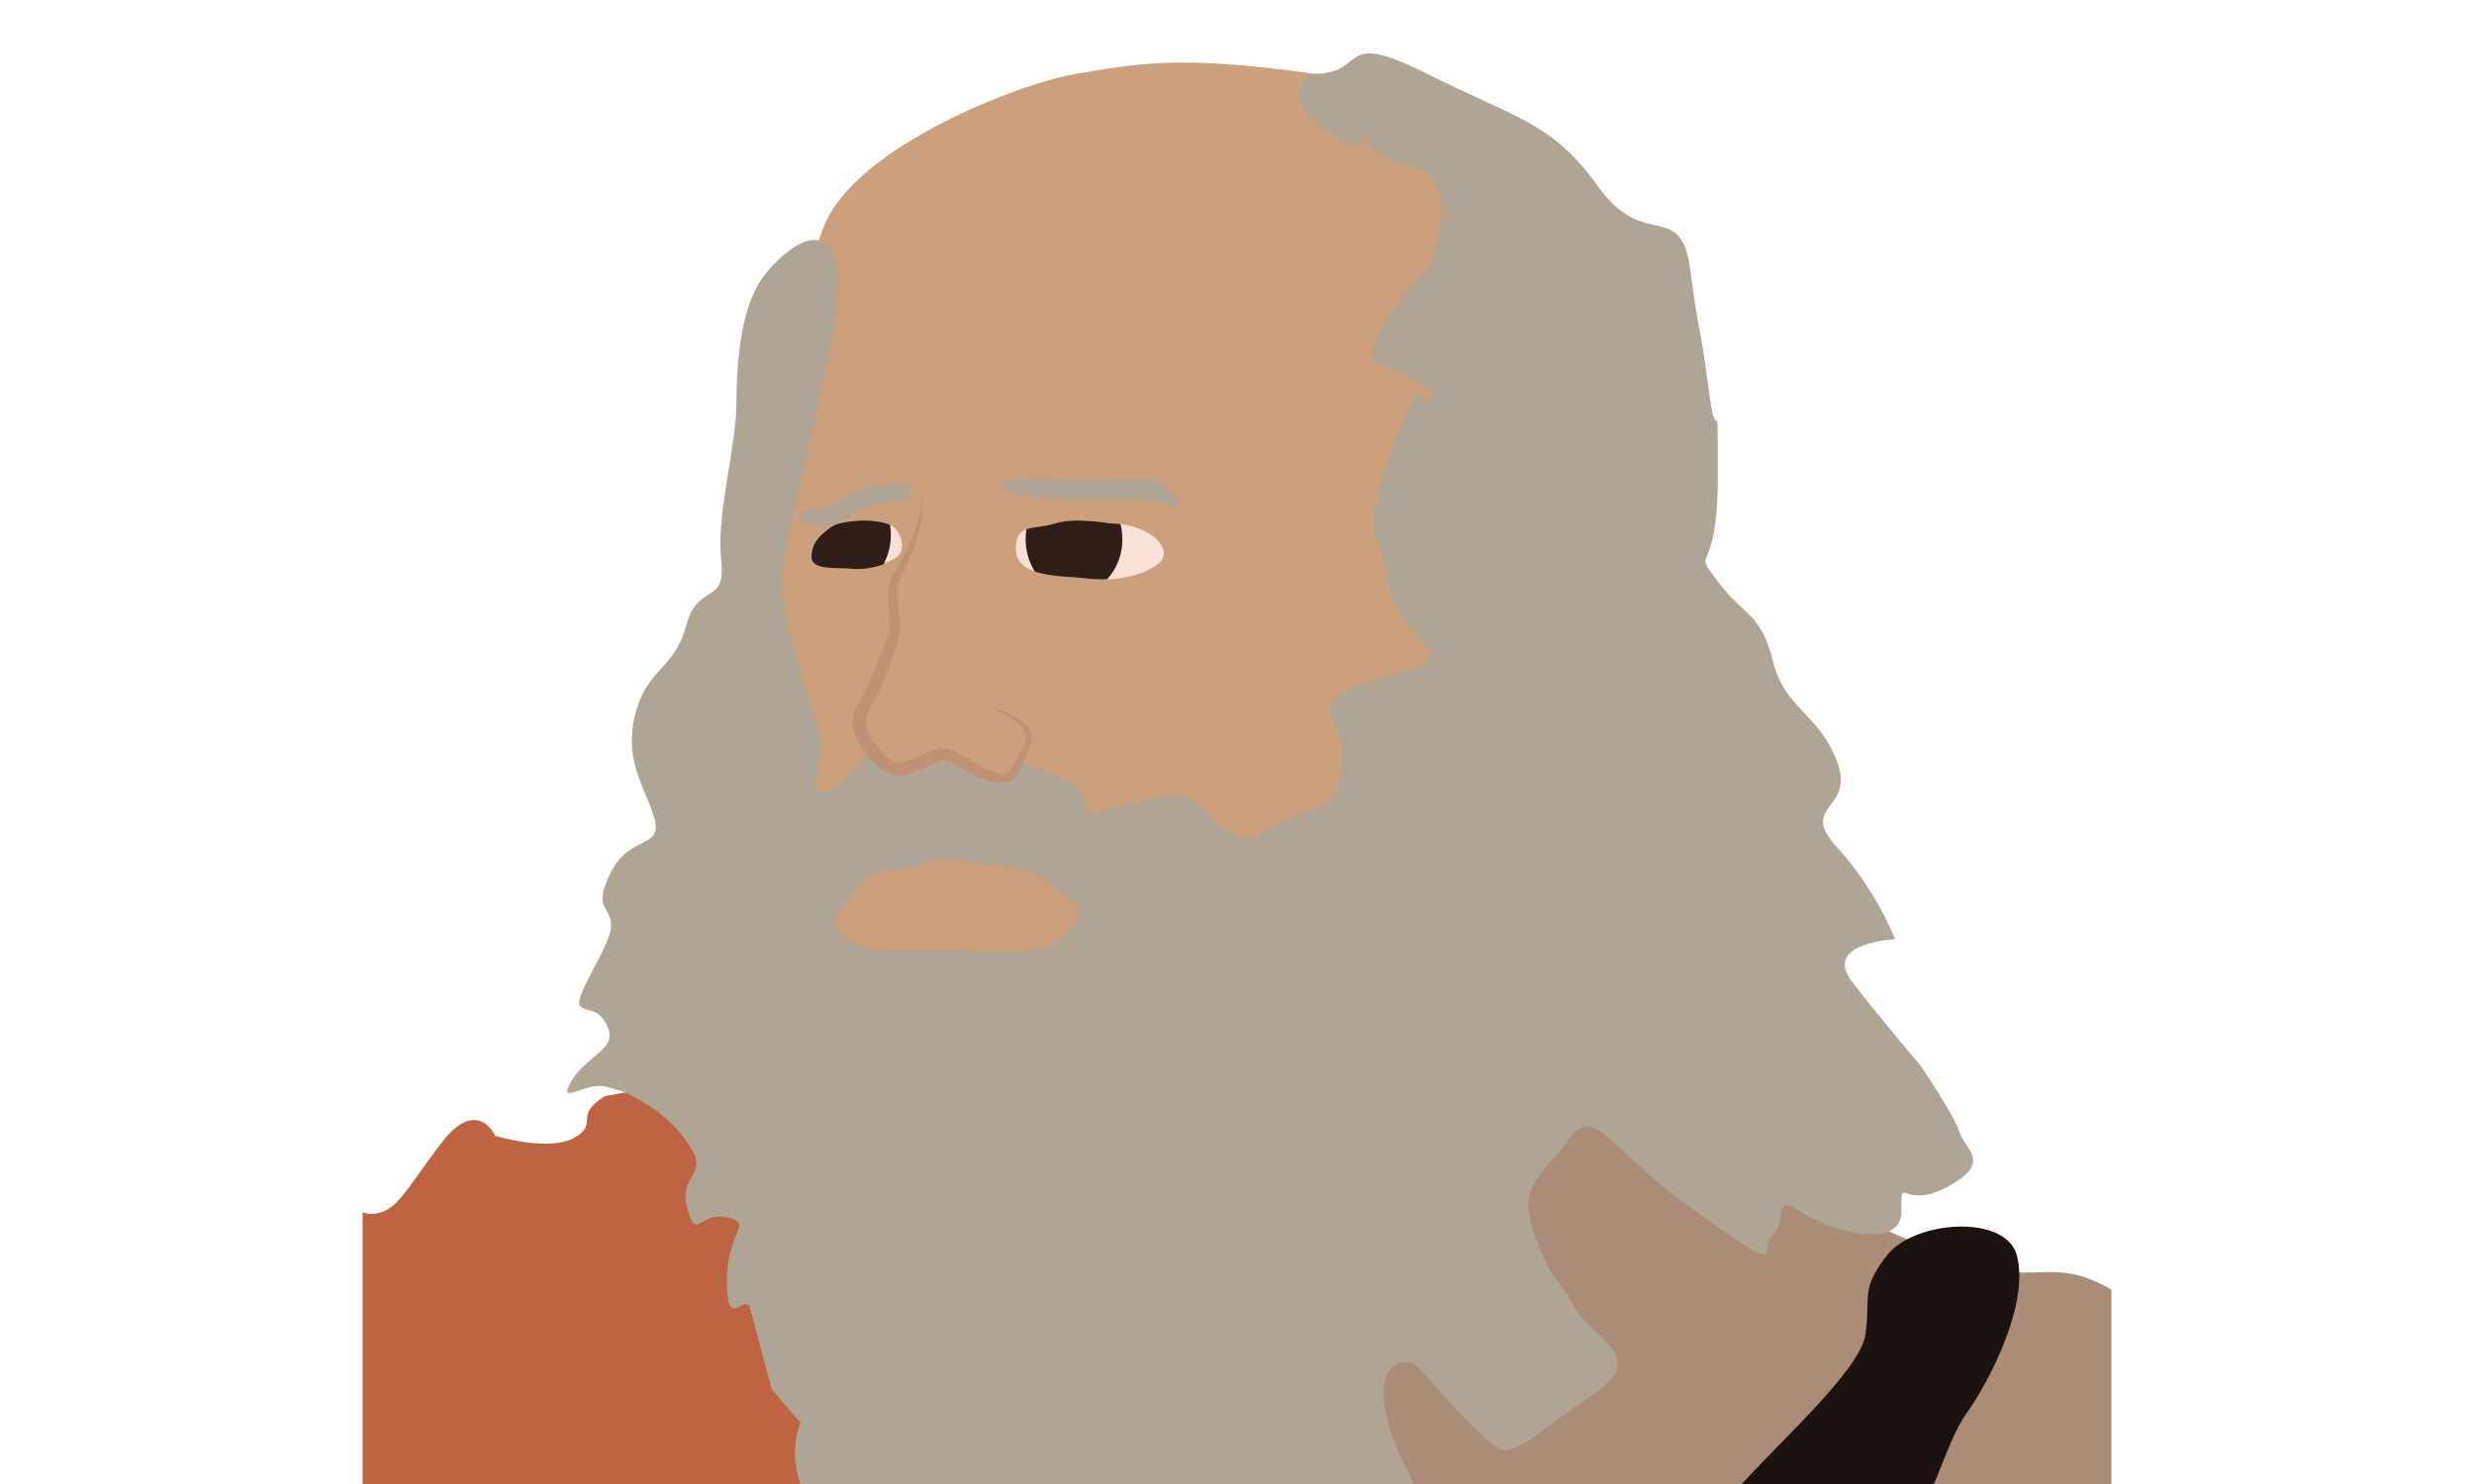
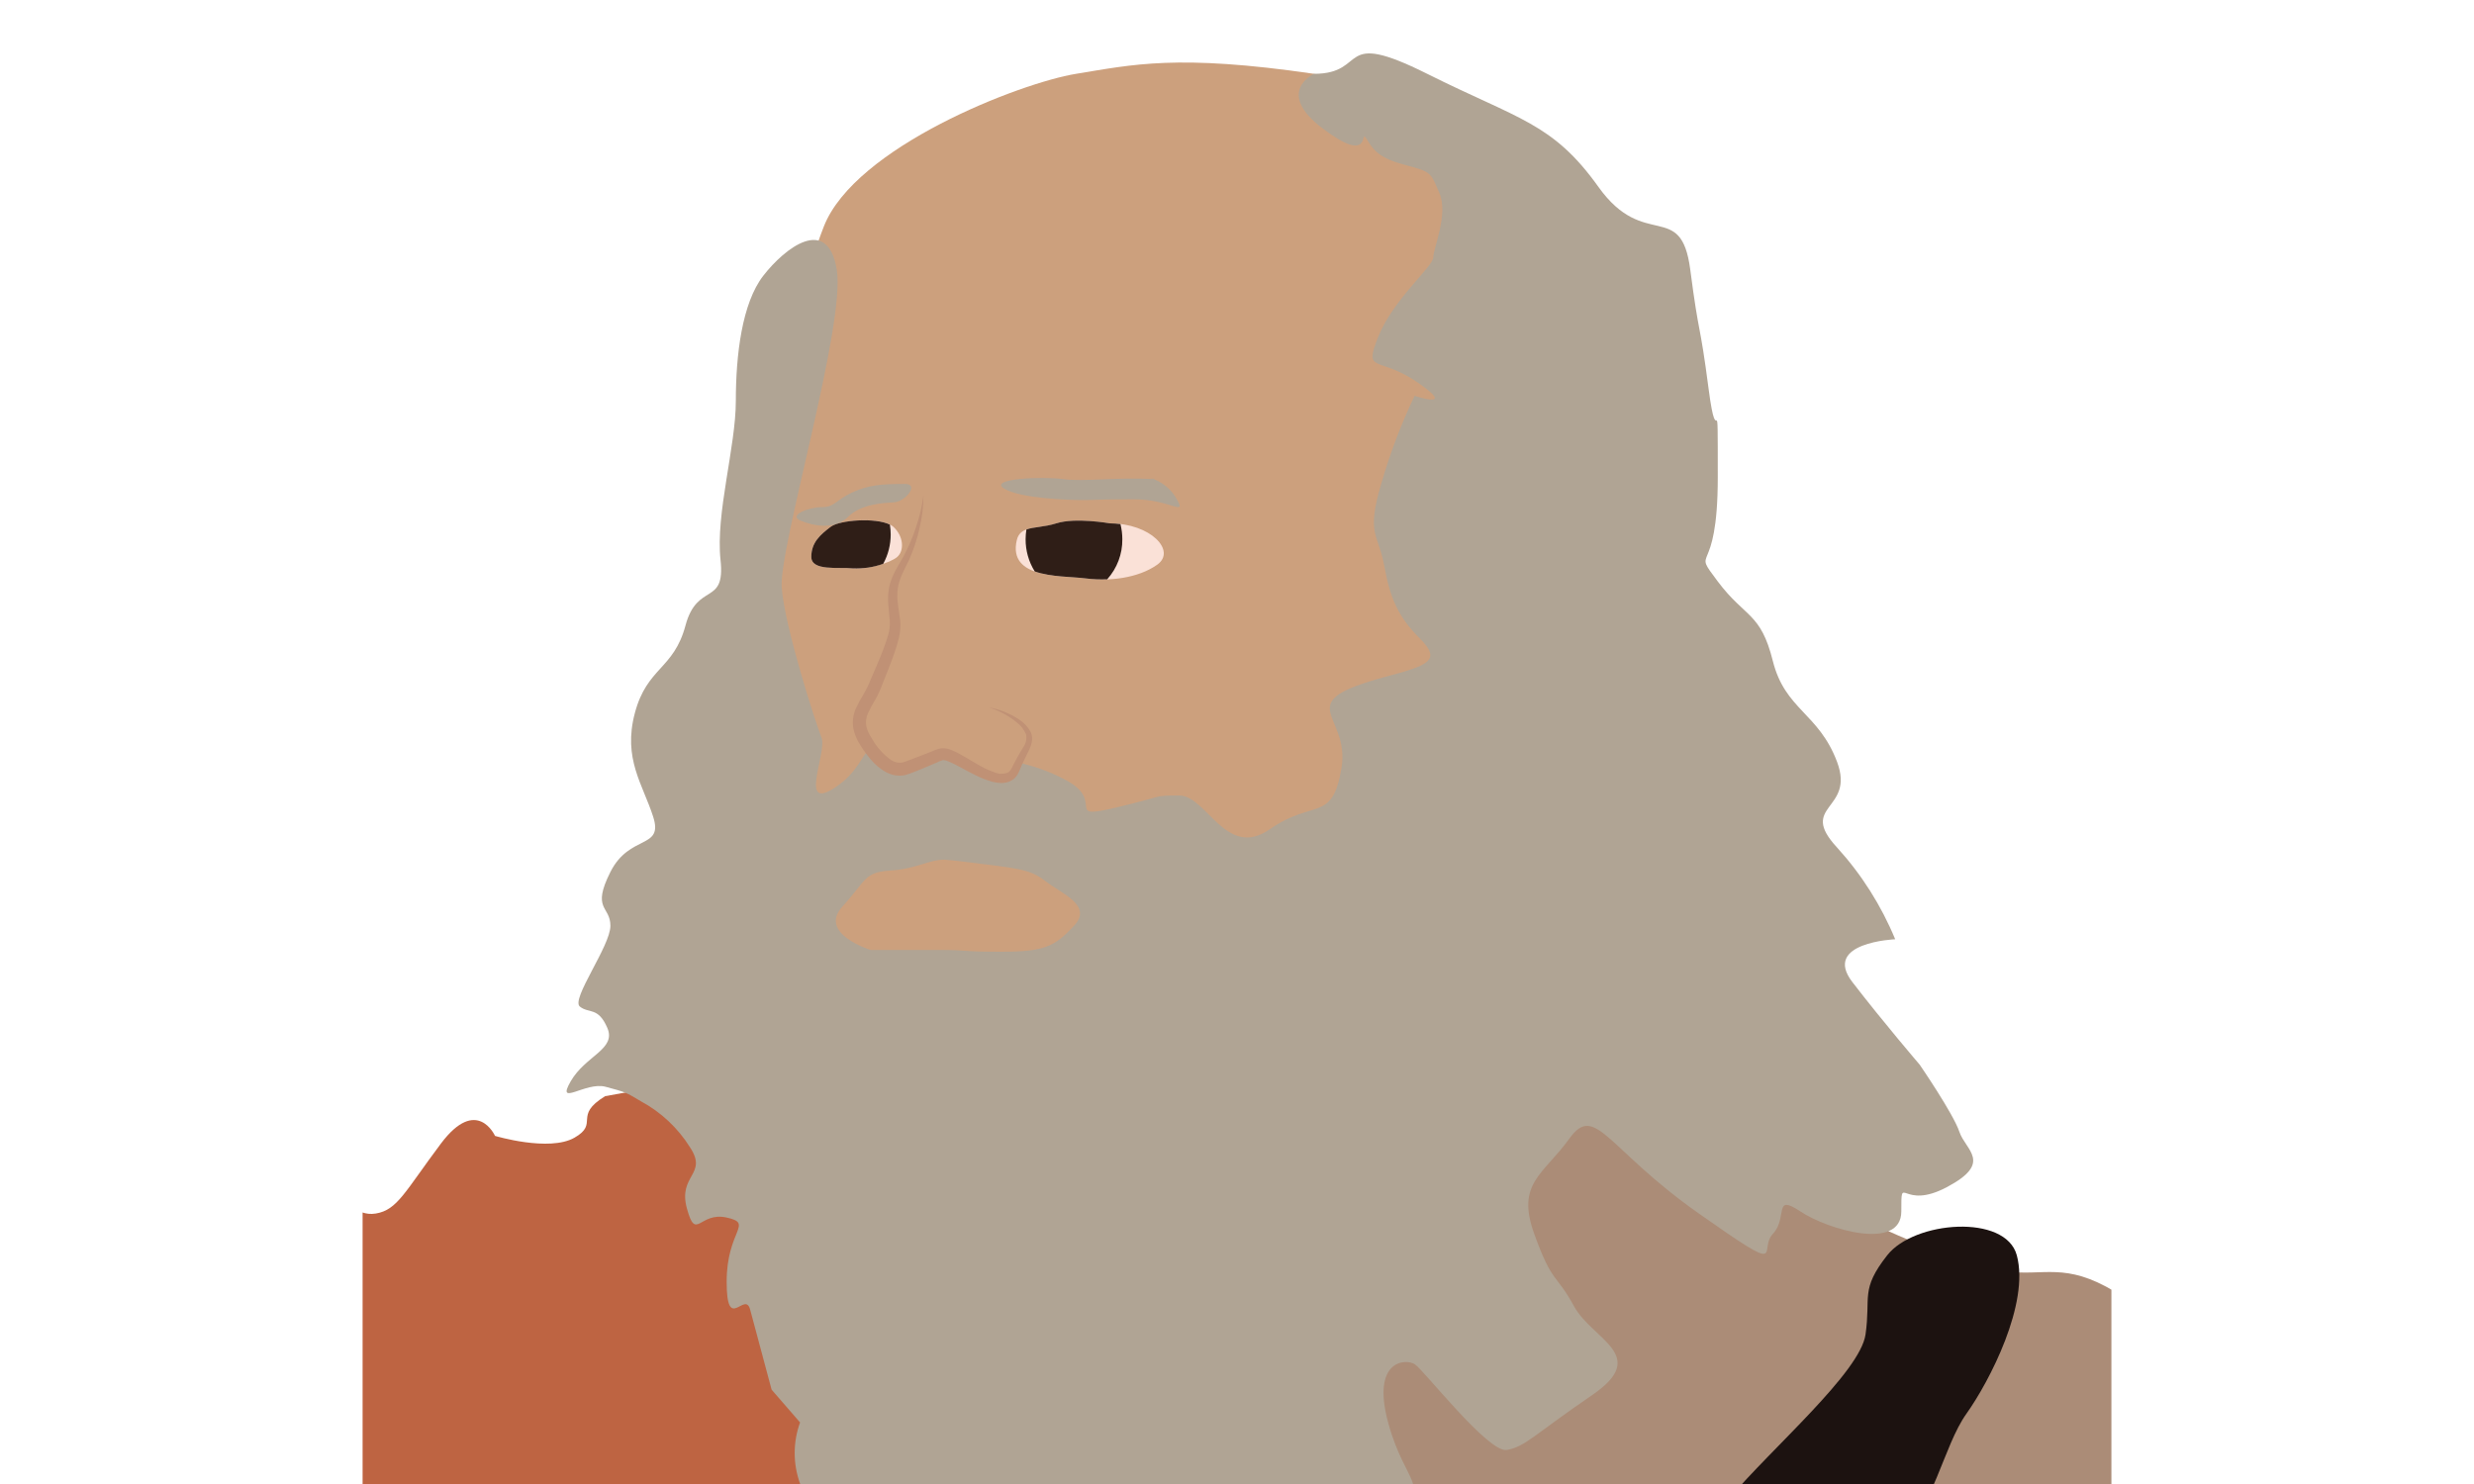
- <svg xmlns="http://www.w3.org/2000/svg" id="Layer_1" data-name="Layer 1" viewBox="0 0 500 300">
+ <svg xmlns="http://www.w3.org/2000/svg" id="aa7c3914-be70-46cc-accb-d358f081d88a" data-name="Layer 1" width="500" height="300" viewBox="0 0 500 300">
  <defs>
-     <clipPath id="clip-path">
-       <rect x="73.28" y="3.85" width="353.44" height="296.15" fill="none" />
+     <clipPath id="af9a6870-a172-46f5-a1ff-88bf2db79eb4">
+       <rect x="73.281" y="3.846" width="353.438" height="296.154" style="fill: none" />
    </clipPath>
-     <clipPath id="clip-path-2">
-       <rect x="-422.45" width="358.03" height="300" fill="none" />
+     <clipPath id="a47cc9b7-1da1-451d-902b-e35b70eb8638">
+       <rect x="-422.451" width="358.027" height="300" style="fill: none" />
    </clipPath>
  </defs>
-   <g clip-path="url(#clip-path)">
+   <g style="clip-path: url(#af9a6870-a172-46f5-a1ff-88bf2db79eb4)">
    <g>
-       <path d="M381.66,248.89s.68.31,1.82.8c4.33,1.88,15.3,6.44,21.64,7.3,8,1.1,12.16-2,22.37,4.16s32.74,19.2,37.12,24.67S480.67,305.9,484,311s6.93,19.35,6.93,19.35h-339l-13.47-50.28,144.48-89.86,96,41.6" fill="#ab8c77" />
-       <path d="M122.3,221.59c-6.57,4-1.1,5.48-6.21,8.4s-16-.37-16-.37-3.65-8.16-11,1.58S80.33,244.59,76,245.32s-5.11-3.65-15-2.56-8.4,0-15.33,4.38S43.11,249,31.06,257s-16.42,9.86-20.8,13.14-1.09,4-8.76,10.22-28.83,20.07-33.94,23-17.15,9.12-22.62,13.87A79.2,79.2,0,0,0-63.82,326H160.47l37.37-44.16L150.4,216.49Z" fill="#be6442" />
-       <path d="M265.56,14.92c-27.66-4-36.68-1.85-48.06,0s-44.73,14.8-51,30.88-14.26,52.05-11.77,64S175.12,264,175.12,264l143.61-66.7,6.28-102L282.24,20.3Z" fill="#cca07d" />
-       <path d="M265.56,14.92c11.13,0,4.33-9.27,22.87,0s25.35,9.89,34.62,22.87,16.7,2.48,18.55,16.7,1.86,9.89,3.71,24.11,1.85-3.09,1.85,17.93-5.56,13.6,0,21,8.66,6.18,11.13,16.07,9.28,10.51,13,20.4-8,8.65,0,17.31A63.91,63.91,0,0,1,383,189.88s-14.84.62-8.65,8.65S388,215.22,388,215.22s6.8,9.9,8,13.61,6.8,6.18-2.47,11.12-9.27-3.09-9.27,5-14.84,3.71-20.4,0-2.48,1.26-5.57,4.55,3.42,8.82-15.08-4.22-20.79-22.37-26-15.06-10.81,9-7.1,19.28,4.33,7.81,8,14.61,15.45,9.9,3.71,17.93-13.6,10.51-17.31,11.13S287.82,277.05,286,275.81s-8.9-.89-5.38,11.92,9,12.21,1.05,19-17.93,8-12.36,14.22,11.13,1.24,1.85,9.89-16.69-2.47-22.25,8.66-5,11.74-6.19,15.45,0,17.31-5.56,0,3.09-17.31-5.56-17.31-9.82,2.82-16.66-4.46-9.93-7.9-7.45-17.79,2.47-13.6,2.47-13.6l-7.7,2.06s-1-3.92-3.43,4.74-1.24,5.56-3.71,13-4.94,6.18-7.42,11.13a21.34,21.34,0,0,0-2.47,8.65s-4.1,4.55-7.42,1.86-1.12-2.44-5.2-8.95-4.69-7.13-9-7.74-7.42,2.47-6.18-7.42,8-13,6.18-14.84.59,2.31-1.85-4.33a18,18,0,0,1,0-12.36L156,280.93l-4.34-16.19c-1.05-3.93-4.75,4.89-4.75-5.62s5.56-11.75,0-13-6.18,4.94-8-1.86,4.33-6.8.62-12.36a26.59,26.59,0,0,0-9.89-9.28c-3.09-1.85-3.13-1.86-7.17-2.94s-10.06,4.16-7-1.09,9.27-6.48,7.42-10.8-3.73-2.85-5.57-4.33,6.19-12.23,6.19-16.32-3.89-3.18,0-10.88,10.74-4.56,8.65-11.13-6.18-11.75-3.71-21,7.85-8.78,10.23-17.67,8.11-3.86,7.08-13.24,3.09-22.88,3.09-32.15,1.24-19.78,5.57-25.35,13-12.36,14.84-1.23S157.37,110.74,158,118.78s6.8,27.2,8,30.29-4.94,15.46,3.1,9.9,3.71-12.37,18.54-8.66,19.79,3.09,27.82,7.42-.62,8,9.89,5.56,7.42-2.47,13-2.47,9.39,13,18.29,6.8,12.62-1.24,14.47-12.36-11.06-13.1,9.28-18.55c8.2-2.2,11-3.22,6.65-7.55s-6-7.91-7.27-14.71-3.71-6.18-.62-16.69A116.62,116.62,0,0,1,285.89,80s8.73,2.9.69-2.66-11.07-1.67-8-9.27S289.67,53.87,289.67,52s3.09-8.65,1.24-13-1.59-4.26-7.25-5.77-6.35-3.5-7.59-5.36,1.24,5.57-8.66-1.85S265.56,14.92,265.56,14.92Z" fill="#b0a494" />
-       <path d="M224.32,105.8c8.25,0,13.47,5.56,9.57,8.34s-9.83,3.41-14.47,2.79-15.79.22-13.93-7.73c.73-3.11,4.13-2.16,8-3.4S224.32,105.8,224.32,105.8Z" fill="#fae1d7" />
-       <path d="M180.58,106.52c2.09,2,2.17,4.81.77,6s-6.21,2.64-9,2.33-8.38.62-8.38-2.33,1.86-4.5,3.88-6S178.4,104.5,180.58,106.52Z" fill="#fae1d7" />
-       <path d="M233.34,96.85c-8.07-.42-14.27.58-18.47,0s-15.21-.11-12,1.91,13,2.33,15.83,2.33,3.11-.16,10.4-.16,10.71,3.57,8.69,0a9,9,0,0,0-5.35-4.31" fill="#b0a494" />
-       <path d="M182.9,97.83c-4.81,0-7.45.23-10.71,1.74s-3.57,3-6.05,3-7,1.61-4.34,2.73,6.91,1.89,9.58-.75,7.06-2.81,9.35-3S185.85,97.83,182.9,97.83Z" fill="#b0a494" />
-       <path d="M407.6,253.77c2.61,9.76-5.51,25.45-10.2,32s-6.51,19-14.17,25.92-17.15,16.06-25.55,23.36-66.42,5.11-66.42,5.11,49.55-27,58.17-37.22,26.5-25.55,27.59-33.21-1.09-9,4.38-16S405.34,245.35,407.6,253.77Z" fill="#1c1210" />
-       <path d="M193.83,174.08c12,1.49,14.23,1.53,17.51,4.09s9.6,4.85,5.71,9-5.85,5.24-14.72,5.24-5.59-.37-13.25-.37H175.94s-10.67-3.28-5.7-8.75,4.36-6.94,9.77-7.3,7.45-2.15,10.85-2.19C191.21,173.78,193.83,174.08,193.83,174.08Z" fill="#cca07d" />
+       <path d="M381.655,248.888s.68.309,1.829.807c4.325,1.875,15.3,6.433,21.64,7.3,8.029,1.094,12.152-2.01,22.37,4.161s32.736,19.2,37.115,24.669S480.666,305.9,483.951,311s6.933,19.342,6.933,19.342H151.857l-13.47-50.272L282.87,190.21l95.979,41.6" style="fill: #ab8c77" />
+       <path d="M122.3,221.6c-6.569,4.014-1.095,5.474-6.2,8.393s-16.057-.365-16.057-.365-3.649-8.164-10.948,1.574-8.759,13.389-13.138,14.119-5.109-3.65-14.962-2.555-8.394,0-15.328,4.379-2.554,1.825-14.6,9.854-16.422,9.853-20.8,13.137S9.167,274.146,1.5,280.35s-28.83,20.071-33.939,22.991-17.152,9.123-22.627,13.867a80.191,80.191,0,0,0-8.758,8.759H160.467l37.372-44.158L150.4,216.485Z" style="fill: #be6442" />
+       <path d="M265.559,14.92c-27.656-4.039-36.68-1.847-48.059,0s-44.73,14.8-51.008,30.882-14.264,52.044-11.771,63.957,20.4,154.2,20.4,154.2l143.608-66.7L325.01,95.241,282.241,20.3Z" style="fill: #cca07d" />
+       <path d="M265.559,14.92c11.128,0,4.328-9.274,22.874,0s25.347,9.891,34.621,22.874,16.692,2.473,18.547,16.692,1.854,9.892,3.709,24.111,1.855-3.091,1.855,17.929-5.564,13.6,0,21.019,8.655,6.182,11.128,16.074,9.273,10.51,12.982,20.4-8.017,8.65,0,17.311a63.824,63.824,0,0,1,11.747,18.547s-14.838.618-8.655,8.655,13.6,16.692,13.6,16.692,6.8,9.891,8.037,13.6,6.8,6.182-2.472,11.128-9.274-3.091-9.274,4.946-14.837,3.709-20.4,0-2.473,1.264-5.564,4.545,3.419,8.824-15.08-4.214-20.792-22.367-26.04-15.059-10.811,8.981-7.1,19.273,4.328,7.819,8.037,14.62,15.456,9.891,3.709,17.928-13.6,10.51-17.31,11.128-16.692-16.074-18.547-17.31-8.9-.895-5.379,11.917,9.009,12.217,1.052,18.994-17.929,8.037-12.365,14.219,11.128,1.237,1.855,9.892-16.692-2.473-22.256,8.655-4.946,11.746-6.182,15.456,0,17.31-5.564,0,3.091-17.311-5.564-17.311-9.82,2.821-16.656-4.463-9.928-7.9-7.455-17.793,2.473-13.6,2.473-13.6l-7.7,2.062s-.96-3.916-3.433,4.739-1.237,5.564-3.71,12.982-4.946,6.183-7.418,11.129a21.354,21.354,0,0,0-2.473,8.655s-4.1,4.542-7.419,1.854-1.126-2.434-5.2-8.945-4.693-7.129-9.02-7.747-7.419,2.473-6.182-7.418,8.036-12.983,6.182-14.838.588,2.316-1.855-4.327a18.112,18.112,0,0,1,0-12.365l-5.752-6.629-4.338-16.192c-1.052-3.924-4.747,4.893-4.747-5.617s5.564-11.747,0-12.983-6.183,4.946-8.037-1.855,4.327-6.8.618-12.364a26.554,26.554,0,0,0-9.892-9.274c-3.091-1.854-3.132-1.865-7.17-2.947s-10.06,4.162-7.049-1.082,9.274-6.48,7.419-10.808-3.732-2.843-5.564-4.328,6.182-12.227,6.182-16.314-3.886-3.185,0-10.887,10.744-4.552,8.655-11.128-6.182-11.747-3.709-21.02,7.844-8.784,10.226-17.673,8.108-3.856,7.084-13.238,3.091-22.875,3.091-32.148,1.237-19.783,5.564-25.347,12.983-12.365,14.838-1.237-11.746,56.259-11.128,64.3,6.8,27.2,8.037,30.293-4.946,15.455,3.091,9.891,3.709-12.364,18.547-8.655,19.783,3.091,27.82,7.419-.619,8.037,9.891,5.564,7.419-2.473,12.983-2.473,9.389,12.983,18.295,6.8,12.616-1.236,14.471-12.364-11.066-13.1,9.273-18.547c8.2-2.2,10.98-3.219,6.652-7.546s-6.033-7.909-7.27-14.71-3.709-6.182-.618-16.692a116.681,116.681,0,0,1,6.734-17.745s8.722,2.908.685-2.656-11.068-1.673-8.037-9.274S289.67,53.868,289.67,52.013s3.091-8.655,1.236-12.982-1.587-4.256-7.242-5.771-6.359-3.5-7.595-5.357,1.236,5.564-8.655-1.855S265.559,14.92,265.559,14.92Z" style="fill: #b0a494" />
+       <path d="M224.316,105.8c8.252,0,13.472,5.564,9.573,8.346s-9.831,3.4-14.472,2.782-15.784.219-13.925-7.728c.727-3.107,4.126-2.164,7.994-3.4S224.316,105.8,224.316,105.8Z" style="fill: #fae1d7" />
+       <path d="M180.575,106.52c2.1,1.948,2.173,4.812.776,6.053s-6.208,2.639-9,2.328-8.381.621-8.381-2.328,1.863-4.5,3.881-6.053S178.4,104.5,180.575,106.52Z" style="fill: #fae1d7" />
+       <path d="M233.344,96.854c-8.071-.422-14.279.576-18.469,0s-15.21-.111-11.951,1.906,13.037,2.328,15.831,2.328,3.1-.155,10.4-.155,10.709,3.57,8.692,0a9,9,0,0,0-5.357-4.309" style="fill: #b0a494" />
+       <path d="M182.9,97.829c-4.811,0-7.45.227-10.709,1.743s-3.569,2.982-6.053,2.948-6.984,1.613-4.345,2.729,6.917,1.892,9.589-.746,7.052-2.809,9.345-2.964S185.852,97.829,182.9,97.829Z" style="fill: #b0a494" />
+       <path d="M407.6,253.766c2.616,9.762-5.506,25.458-10.193,32.042s-6.512,18.992-14.175,25.926-17.152,16.057-25.546,23.356-66.419,5.109-66.419,5.109,49.55-27,58.167-37.223,26.5-25.546,27.594-33.21-1.1-9.009,4.379-16S405.342,245.353,407.6,253.766Z" style="fill: #1c1210" />
+       <path d="M193.825,174.076c12.043,1.492,14.233,1.536,17.517,4.091s9.594,4.856,5.709,9S211.2,192.4,202.33,192.4s-5.585-.365-13.249-.365H175.943s-10.675-3.285-5.7-8.759,4.357-6.934,9.774-7.3,7.449-2.15,10.844-2.189C191.214,173.784,193.825,174.076,193.825,174.076Z" style="fill: #cca07d" />
      <g>
-         <path d="M186.63,100.16a36.29,36.29,0,0,1-3.11,12c-1.24,2.64-3.26,5.12-3.1,8.84s.93,4.82.16,7.76A99,99,0,0,1,176.7,139c-1.4,3.41-4.66,5.9-2,10.4s5.58,7,8.53,5.89,3.11-1.24,5.13-2,2-1.4,5.27.31,9.84,6.4,11.67,2,4.16-5.84,1.68-8.64-7.14-3.88-7.14-3.88" fill="#cca07d" />
-         <path d="M186.63,100.16a28.18,28.18,0,0,1-.78,6.58,33.53,33.53,0,0,1-2.08,6.36c-1,2-2.06,3.89-2.33,5.88a11.56,11.56,0,0,0,0,3c.11,1.06.32,2.08.46,3.26a10.14,10.14,0,0,1-.24,3.64,33.37,33.37,0,0,1-1,3.26c-.74,2.11-1.57,4.16-2.38,6.2a20.13,20.13,0,0,1-1.46,3.14,24.28,24.28,0,0,0-1.47,2.75,4.53,4.53,0,0,0-.3,2.49,7.1,7.1,0,0,0,1.14,2.53,13.11,13.11,0,0,0,3.92,4.38,4.27,4.27,0,0,0,1.13.46,2.91,2.91,0,0,0,1.1,0,14.24,14.24,0,0,0,1.38-.47l1.51-.57,3.06-1.19a7.54,7.54,0,0,1,1.85-.62,4.27,4.27,0,0,1,2.2.37c2.24,1,4,2.25,5.88,3.24a16.27,16.27,0,0,0,2.82,1.26,3.49,3.49,0,0,0,2.52.06l.24-.12.2-.2a1.41,1.41,0,0,0,.36-.48c.05-.09.11-.16.17-.28l.18-.39c.12-.26.25-.51.38-.76.52-1,1.12-2,1.64-2.89a3.25,3.25,0,0,0,.6-2.66,6.14,6.14,0,0,0-1.84-2.38,17.26,17.26,0,0,0-5.7-3.07,16.23,16.23,0,0,1,6.16,2.48,6.7,6.7,0,0,1,2.36,2.6,3.28,3.28,0,0,1,.19,1.93,7.09,7.09,0,0,1-.59,1.7c-.48,1-1,2-1.42,3-.11.24-.22.48-.31.73a6.4,6.4,0,0,1-.36.81,2.78,2.78,0,0,1-.57.87,4.51,4.51,0,0,1-.37.39l-.46.31a3.52,3.52,0,0,1-1,.41,7.09,7.09,0,0,1-1,.12c-.32,0-.65,0-1-.08l-.9-.18a18.68,18.68,0,0,1-3.26-1.26c-2-1-3.94-2.19-5.77-2.91a1.92,1.92,0,0,0-1-.19,6.86,6.86,0,0,0-1.23.5l-3.06,1.29c-.51.22-1,.43-1.55.62a15,15,0,0,1-1.74.6,5.71,5.71,0,0,1-2.18,0,7,7,0,0,1-1.92-.74,11.2,11.2,0,0,1-2.83-2.42,21.32,21.32,0,0,1-2.07-2.83,9.59,9.59,0,0,1-1.48-3.48,7.2,7.2,0,0,1,.49-4,26.16,26.16,0,0,1,1.65-3.06,20.33,20.33,0,0,0,1.36-2.81c.87-2,1.75-4,2.53-6,.38-1,.73-2,1-3a7.93,7.93,0,0,0,.32-2.9c-.06-1-.23-2.15-.29-3.28a12.1,12.1,0,0,1,.18-3.53c.5-2.38,1.83-4.31,2.88-6.16a34.68,34.68,0,0,0,2.54-6A31.5,31.5,0,0,0,186.63,100.16Z" fill="#c09175" />
+         <path d="M186.628,100.157a36.332,36.332,0,0,1-3.1,11.951c-1.242,2.638-3.259,5.121-3.1,8.846s.931,4.812.155,7.76a96.107,96.107,0,0,1-3.88,10.244c-1.4,3.414-4.656,5.9-2.018,10.4s5.588,6.984,8.537,5.9,3.1-1.242,5.121-2.018,2.018-1.4,5.277.311,9.843,6.405,11.673,1.961,4.158-5.841,1.674-8.635-7.139-3.88-7.139-3.88" style="fill: #cca07d" />
+         <path d="M186.628,100.157a27.681,27.681,0,0,1-.781,6.58,33.26,33.26,0,0,1-2.082,6.365c-.973,2.021-2.06,3.884-2.325,5.881a11.42,11.42,0,0,0,.021,3.043c.1,1.06.315,2.088.455,3.264a10.312,10.312,0,0,1-.233,3.639,33.883,33.883,0,0,1-.991,3.262c-.743,2.113-1.576,4.162-2.385,6.2a19.7,19.7,0,0,1-1.461,3.138,24.048,24.048,0,0,0-1.463,2.746,4.54,4.54,0,0,0-.308,2.5,7.164,7.164,0,0,0,1.145,2.525,13.137,13.137,0,0,0,3.922,4.382,4.225,4.225,0,0,0,1.133.461,3.1,3.1,0,0,0,1.1,0c.3-.072.876-.285,1.376-.473l1.513-.572,3.053-1.184a7.736,7.736,0,0,1,1.856-.63,4.333,4.333,0,0,1,2.2.375c2.24.953,3.992,2.25,5.875,3.244a16.523,16.523,0,0,0,2.826,1.259,3.48,3.48,0,0,0,2.515.059c.077-.043.156-.083.239-.121.071-.058.13-.134.2-.2a1.409,1.409,0,0,0,.359-.479c.055-.1.111-.163.172-.29l.183-.386c.119-.259.246-.513.379-.763.517-1,1.121-1.963,1.642-2.883a3.25,3.25,0,0,0,.6-2.658,6.183,6.183,0,0,0-1.839-2.386,17.415,17.415,0,0,0-5.705-3.066,16.311,16.311,0,0,1,6.165,2.476,6.713,6.713,0,0,1,2.357,2.6,3.32,3.32,0,0,1,.191,1.933,7.152,7.152,0,0,1-.591,1.7c-.487,1.033-1,1.97-1.425,2.953-.109.243-.213.487-.307.735a6.679,6.679,0,0,1-.358.809,2.9,2.9,0,0,1-.567.867,5.372,5.372,0,0,1-.373.4l-.465.305a3.363,3.363,0,0,1-1.008.409,6.263,6.263,0,0,1-1.022.122c-.321-.019-.645-.041-.963-.076l-.905-.184a18.34,18.34,0,0,1-3.257-1.258c-2.051-.963-3.938-2.2-5.773-2.915a2.068,2.068,0,0,0-1.01-.192,7.1,7.1,0,0,0-1.227.5l-3.058,1.29c-.517.218-1.037.429-1.557.626a15.806,15.806,0,0,1-1.74.6,5.686,5.686,0,0,1-2.175.018,6.81,6.81,0,0,1-1.921-.741A11.207,11.207,0,0,1,176,153.55a22.27,22.27,0,0,1-2.07-2.828,9.772,9.772,0,0,1-1.478-3.478,7.217,7.217,0,0,1,.489-3.957,25.588,25.588,0,0,1,1.65-3.059,20.251,20.251,0,0,0,1.362-2.812c.871-2.023,1.751-4.023,2.524-6.036.386-1,.737-2.017,1.023-3.013a8.067,8.067,0,0,0,.326-2.894c-.069-1.012-.24-2.152-.3-3.285a12.168,12.168,0,0,1,.183-3.525c.5-2.379,1.836-4.312,2.885-6.165a34.567,34.567,0,0,0,2.537-5.961A31.85,31.85,0,0,0,186.628,100.157Z" style="fill: #c09175" />
      </g>
-       <path d="M224.32,105.8a18.11,18.11,0,0,1,2.12.14,12.28,12.28,0,0,1,.39,3.06,11.9,11.9,0,0,1-3.07,8.11,25.64,25.64,0,0,1-4.34-.18c-2.55-.34-7.06-.25-10.3-1.41a12.28,12.28,0,0,1-1.84-6.52,12.41,12.41,0,0,1,.16-2c1.51-.55,3.69-.5,6.05-1.25C217.35,104.56,224.32,105.8,224.32,105.8Z" fill="#2f1e17" />
-       <path d="M164,112.57c0-2.95,1.86-4.5,3.88-6,1.84-1.42,9.09-1.92,12-.47a12.9,12.9,0,0,1,.16,2,12.22,12.22,0,0,1-1.51,6,16.19,16.19,0,0,1-6.15.92C169.56,114.59,164,115.52,164,112.57Z" fill="#2f1e17" />
+       <path d="M224.316,105.8a17.561,17.561,0,0,1,2.128.141,12.649,12.649,0,0,1,.381,3.064,11.935,11.935,0,0,1-3.061,8.108,26.028,26.028,0,0,1-4.347-.185c-2.55-.34-7.054-.248-10.295-1.407A12.213,12.213,0,0,1,207.277,109a12.723,12.723,0,0,1,.16-1.959c1.51-.545,3.69-.492,6.049-1.246C217.354,104.562,224.316,105.8,224.316,105.8Z" style="fill: #2f1e17" />
+       <path d="M163.969,112.573c0-2.949,1.862-4.5,3.88-6.052,1.841-1.417,9.1-1.922,12-.467a12.67,12.67,0,0,1,.162,1.974,12.294,12.294,0,0,1-1.511,5.949,16.192,16.192,0,0,1-6.154.925C169.556,114.591,163.969,115.522,163.969,112.573Z" style="fill: #2f1e17" />
    </g>
  </g>
</svg>
